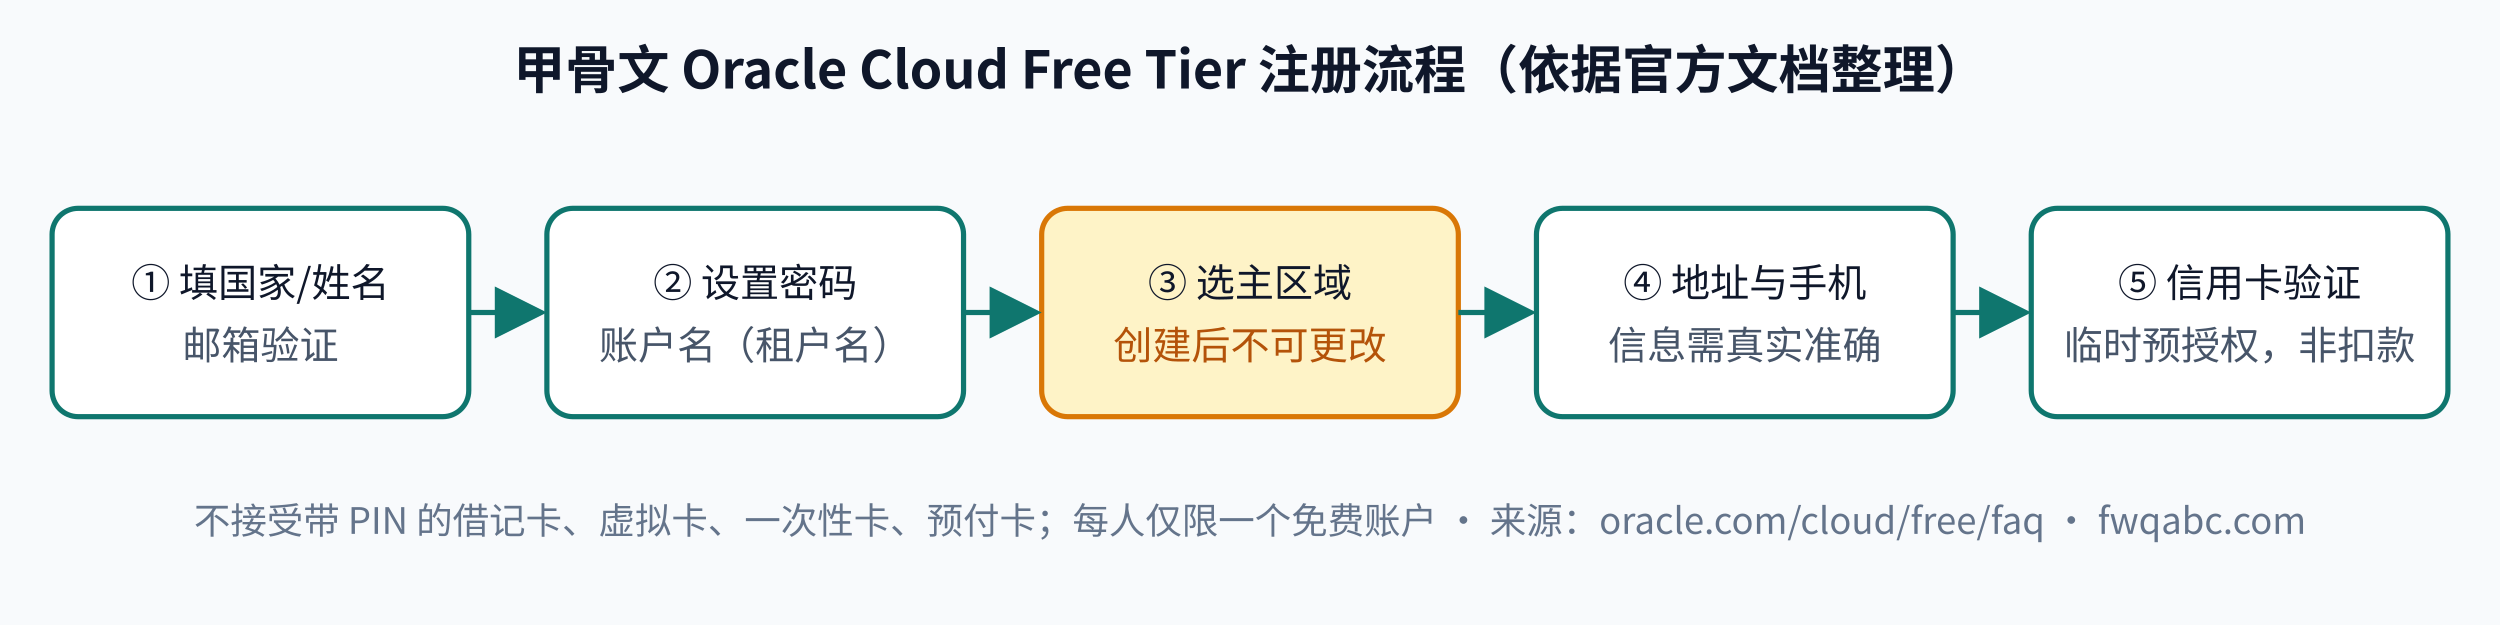
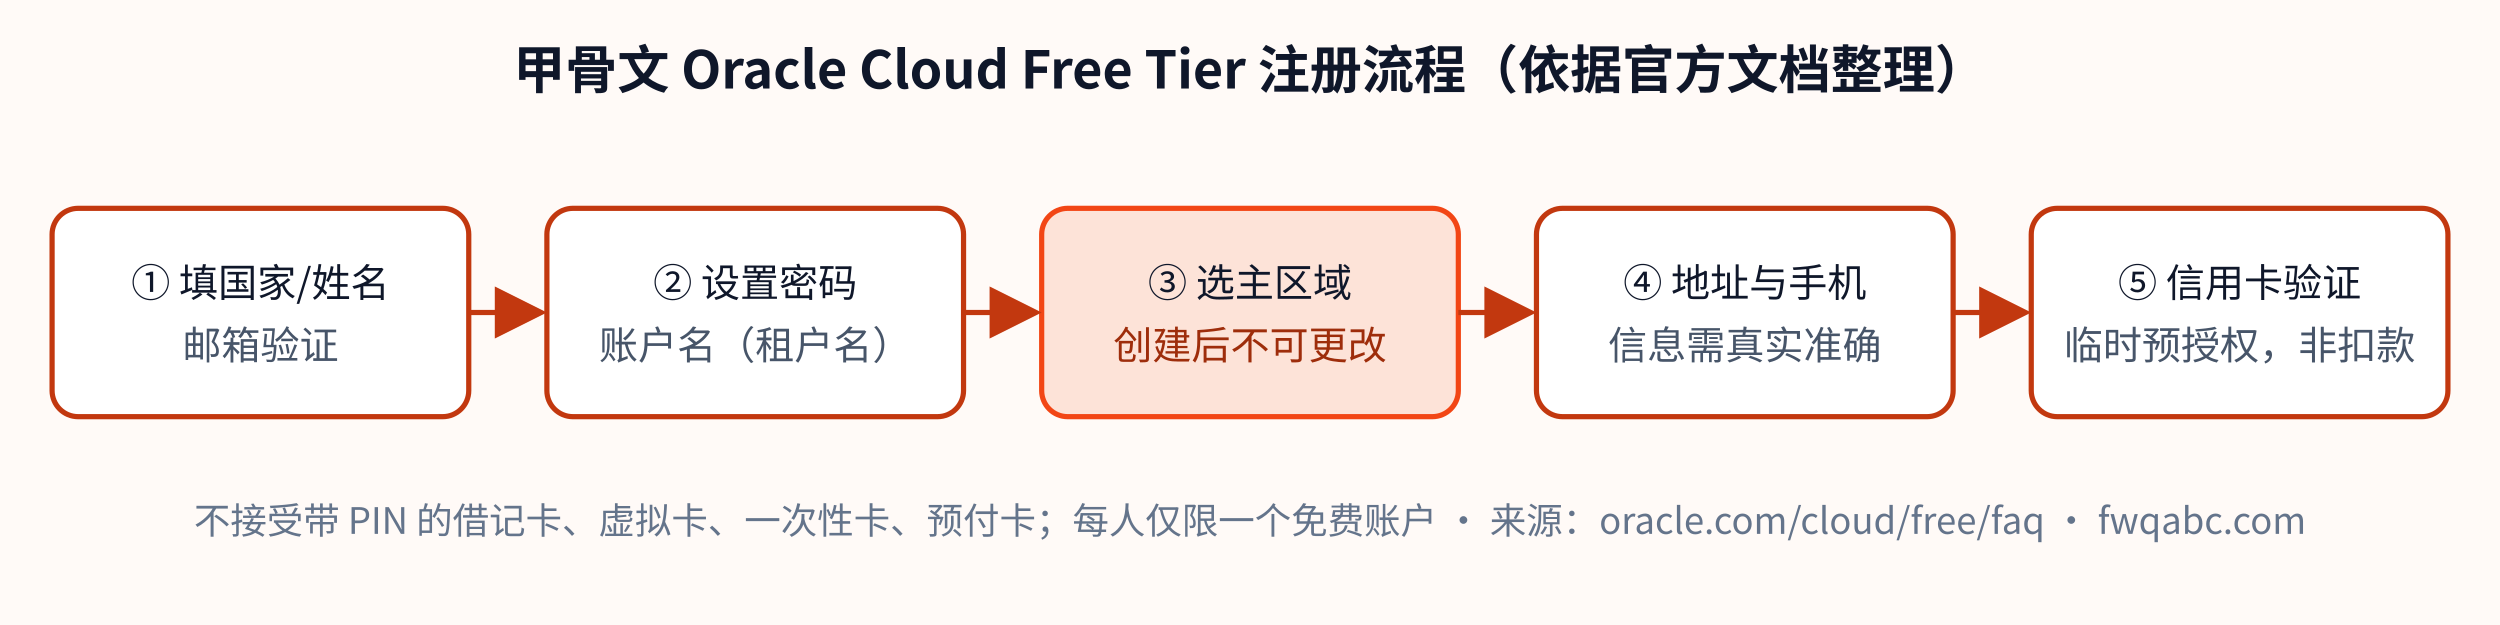
<svg xmlns="http://www.w3.org/2000/svg" viewBox="0 0 960 240" font-family="'PingFang SC','Microsoft YaHei','Noto Sans CJK SC',sans-serif">
-   <rect width="960" height="240" fill="#f8fafc" />
+   <rect width="960" height="240" fill="#FFFAF7" />
  <text x="480" y="34" font-size="20" font-weight="700" text-anchor="middle" fill="#0f172a">甲骨文 Oracle Cloud Free Tier 注册流程（依据官方文档整理）</text>
  <defs>
    <marker id="a" markerWidth="10" markerHeight="10" refX="8" refY="5" orient="auto">
-       <path d="M0,0 L10,5 L0,10z" fill="#0f766e" />
+       <path d="M0,0 L10,5 L0,10z" fill="#C2380F" />
    </marker>
  </defs>
  <g font-size="15" text-anchor="middle">
-     <rect x="20" y="80" width="160" height="80" rx="10" fill="#fff" stroke="#0f766e" stroke-width="2" />
+     <rect x="20" y="80" width="160" height="80" rx="10" fill="#fff" stroke="#C2380F" stroke-width="2" />
    <text x="100" y="114" fill="#0f172a">① 填国家/姓名</text>
    <text x="100" y="138" fill="#475569">邮箱验证</text>
-     <rect x="210" y="80" width="160" height="80" rx="10" fill="#fff" stroke="#0f766e" stroke-width="2" />
+     <rect x="210" y="80" width="160" height="80" rx="10" fill="#fff" stroke="#C2380F" stroke-width="2" />
    <text x="290" y="114" fill="#0f172a">② 设置密码</text>
    <text x="290" y="138" fill="#475569">账户名（租户名）</text>
-     <rect x="400" y="80" width="160" height="80" rx="10" fill="#fef3c7" stroke="#d97706" stroke-width="2" />
+     <rect x="400" y="80" width="160" height="80" rx="10" fill="#FDE3D8" stroke="#F24615" stroke-width="2" />
    <text x="480" y="114" fill="#0f172a">③ 选主区域</text>
-     <text x="480" y="138" fill="#b45309">创建后不可更改</text>
-     <rect x="590" y="80" width="160" height="80" rx="10" fill="#fff" stroke="#0f766e" stroke-width="2" />
+     <text x="480" y="138" fill="#9E2D0B">创建后不可更改</text>
+     <rect x="590" y="80" width="160" height="80" rx="10" fill="#fff" stroke="#C2380F" stroke-width="2" />
    <text x="670" y="114" fill="#0f172a">④ 地址与手机</text>
    <text x="670" y="138" fill="#475569">信息需真实准确</text>
-     <rect x="780" y="80" width="160" height="80" rx="10" fill="#fff" stroke="#0f766e" stroke-width="2" />
+     <rect x="780" y="80" width="160" height="80" rx="10" fill="#fff" stroke="#C2380F" stroke-width="2" />
    <text x="860" y="114" fill="#0f172a">⑤ 信用卡验证</text>
    <text x="860" y="138" fill="#475569">临时预授权，非扣款</text>
  </g>
-   <g stroke="#0f766e" stroke-width="2" marker-end="url(#a)">
+   <g stroke="#C2380F" stroke-width="2" marker-end="url(#a)">
    <line x1="180" y1="120" x2="206" y2="120" />
    <line x1="370" y1="120" x2="396" y2="120" />
    <line x1="560" y1="120" x2="586" y2="120" />
    <line x1="750" y1="120" x2="776" y2="120" />
  </g>
  <text x="480" y="205" font-size="14" text-anchor="middle" fill="#64748b">不接受带 PIN 的借记卡、虚拟卡、一次性卡、预付卡；每人仅限一个免费账户 · 来源：oracle.com/cloud/free/faq · fwqabc.com</text>
</svg>
